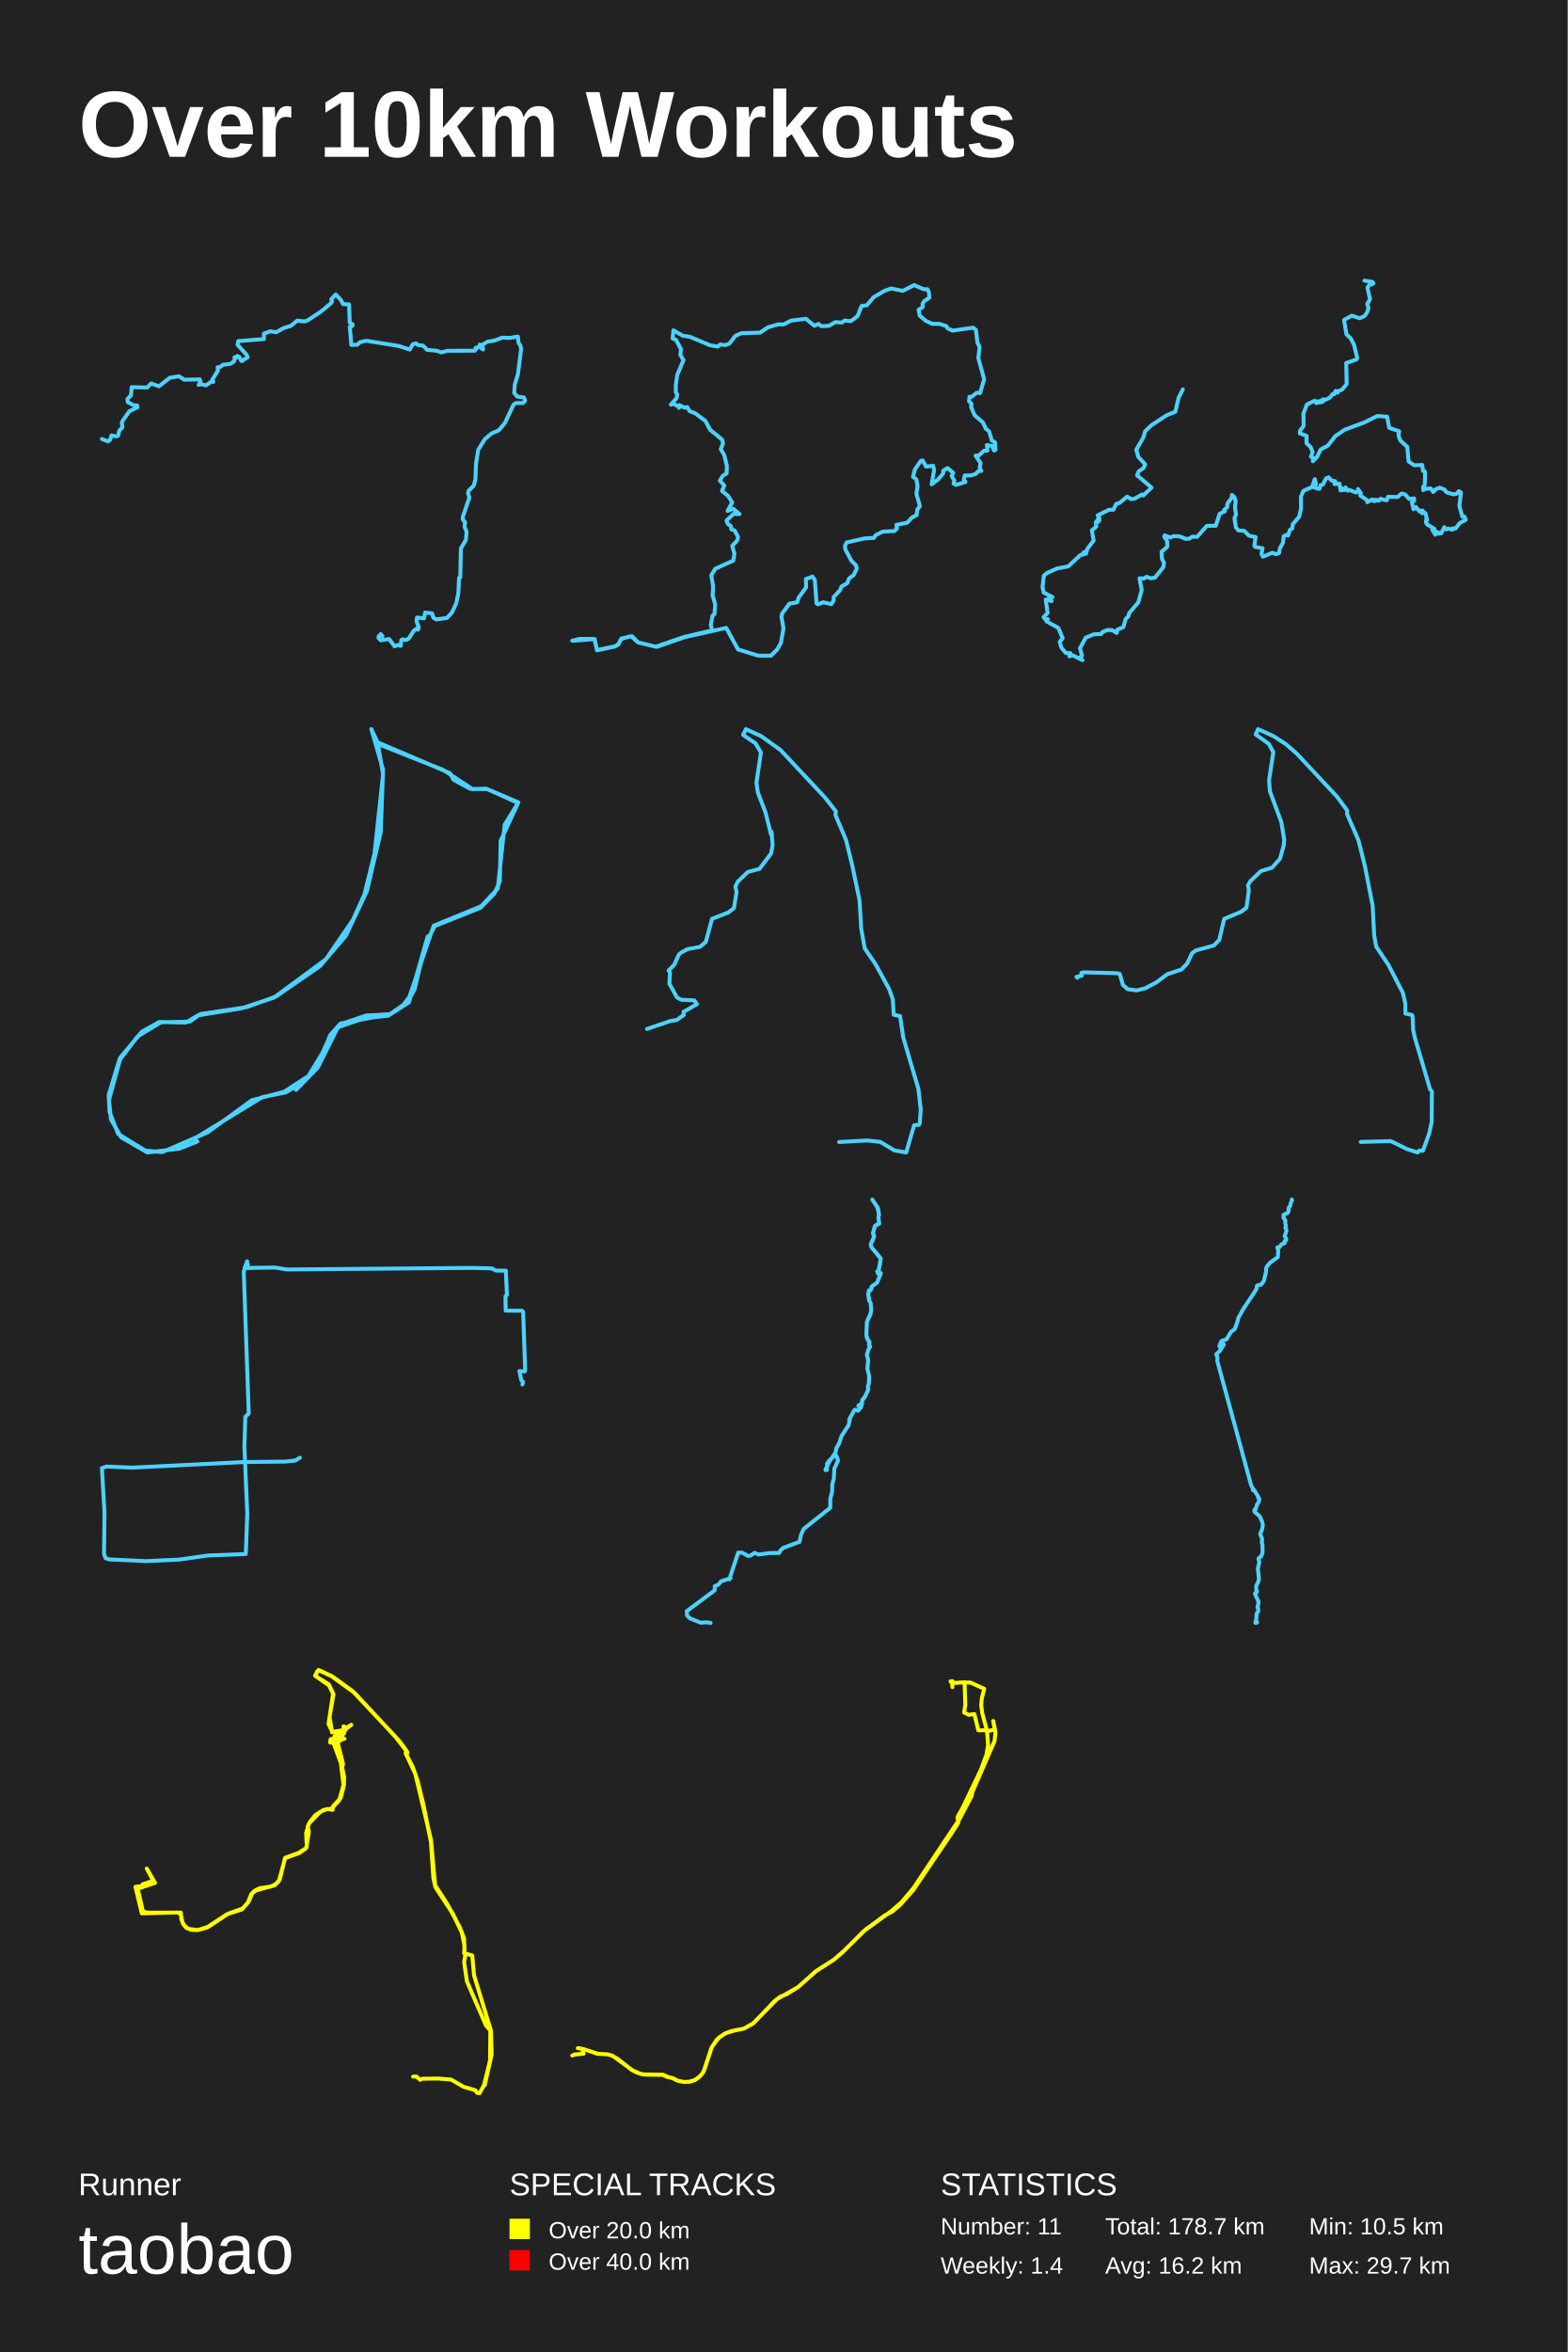
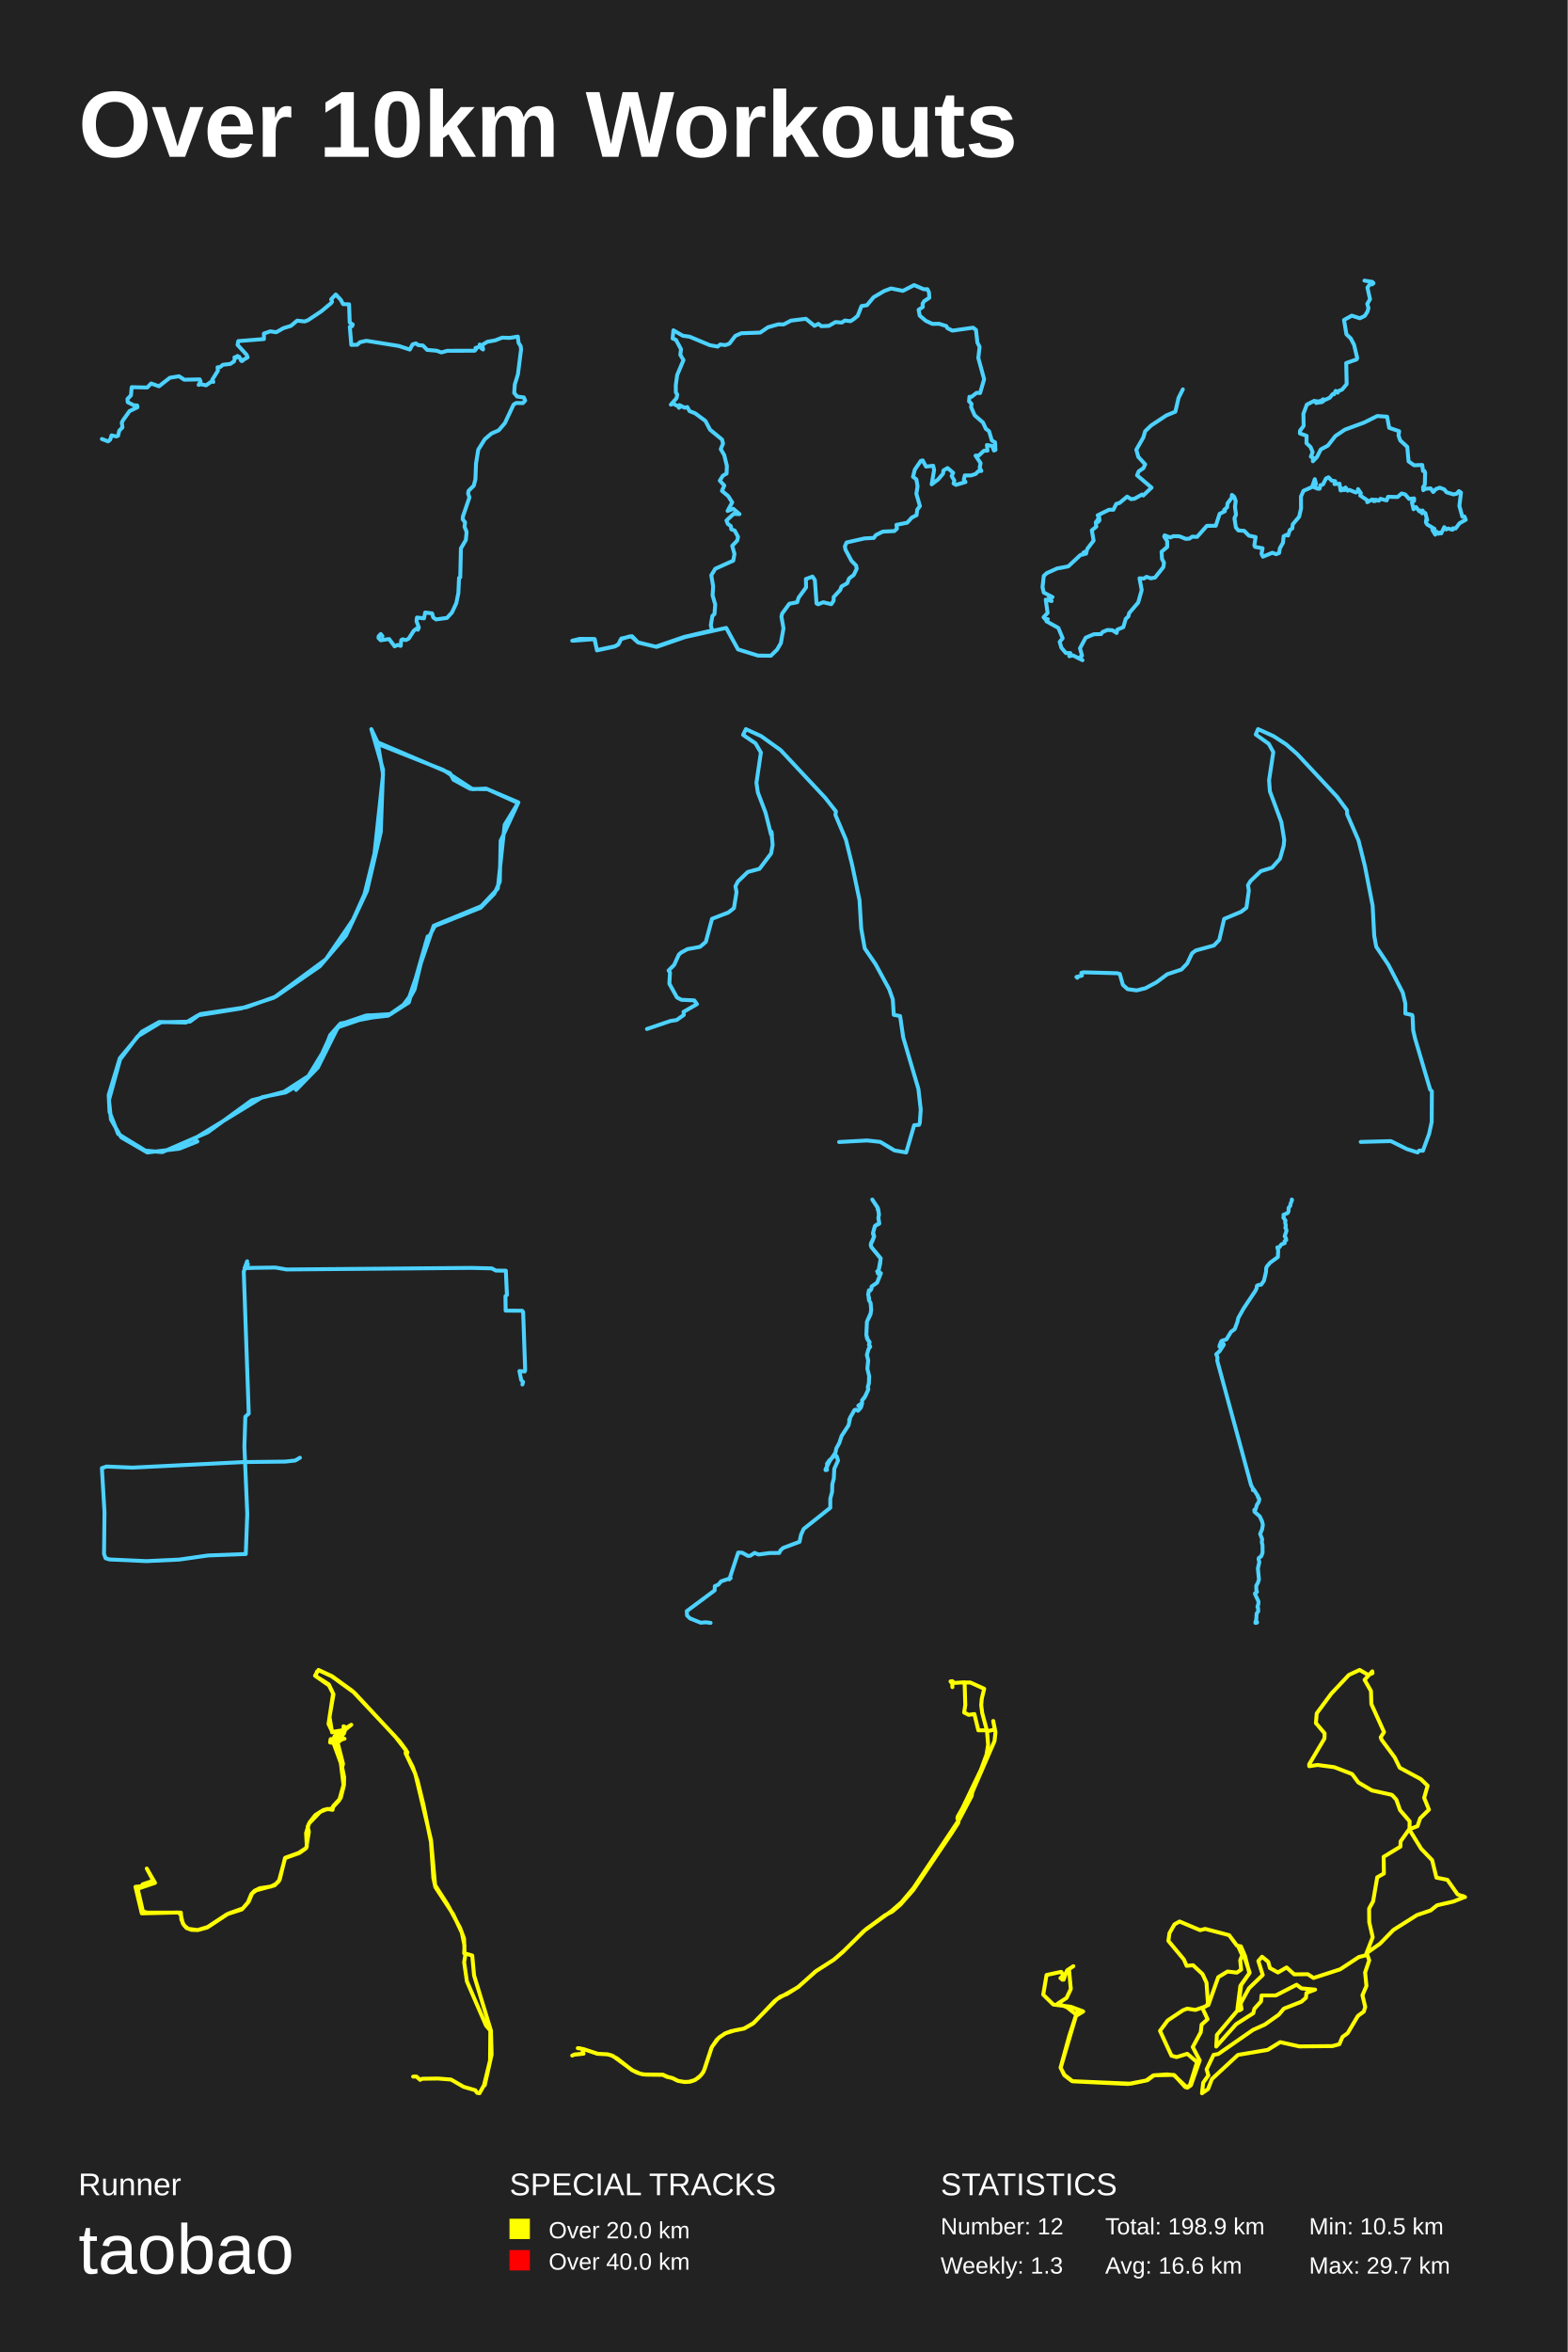
<svg xmlns="http://www.w3.org/2000/svg" baseProfile="full" height="300mm" version="1.1" viewBox="0,0,200,300" width="200mm">
  <defs />
  <rect fill="#222222" height="300" width="200" x="0" y="0" />
  <text fill="#FFFFFF" style="font-size:12px; font-family:Arial; font-weight:bold;" x="10" y="20">Over 10km Workouts</text>
  <text fill="#FFFFFF" style="font-size:4px; font-family:Arial" x="10" y="280">Runner</text>
  <text fill="#FFFFFF" style="font-size:9px; font-family:Arial" x="10" y="290">taobao</text>
  <text fill="#FFFFFF" style="font-size:4px; font-family:Arial" x="65" y="280">SPECIAL TRACKS</text>
  <rect fill="yellow" height="2.6" width="2.6" x="65" y="283" />
  <text fill="#FFFFFF" style="font-size:3px; font-family:Arial" x="70" y="285.5">Over 20.0 km</text>
  <rect fill="red" height="2.6" width="2.6" x="65" y="287" />
  <text fill="#FFFFFF" style="font-size:3px; font-family:Arial" x="70" y="289.5">Over 40.0 km</text>
  <text fill="#FFFFFF" style="font-size:4px; font-family:Arial" x="120" y="280">STATISTICS</text>
-   <text fill="#FFFFFF" style="font-size:3px; font-family:Arial" x="120" y="285">Number: 11</text>
-   <text fill="#FFFFFF" style="font-size:3px; font-family:Arial" x="120" y="290">Weekly: 1.4</text>
-   <text fill="#FFFFFF" style="font-size:3px; font-family:Arial" x="141" y="285">Total: 178.7 km</text>
-   <text fill="#FFFFFF" style="font-size:3px; font-family:Arial" x="141" y="290">Avg: 16.2 km</text>
+   <text fill="#FFFFFF" style="font-size:3px; font-family:Arial" x="120" y="285">Number: 12</text>
+   <text fill="#FFFFFF" style="font-size:3px; font-family:Arial" x="120" y="290">Weekly: 1.3</text>
+   <text fill="#FFFFFF" style="font-size:3px; font-family:Arial" x="141" y="285">Total: 198.9 km</text>
+   <text fill="#FFFFFF" style="font-size:3px; font-family:Arial" x="141" y="290">Avg: 16.6 km</text>
  <text fill="#FFFFFF" style="font-size:3px; font-family:Arial" x="167" y="285">Min: 10.5 km</text>
  <text fill="#FFFFFF" style="font-size:3px; font-family:Arial" x="167" y="290">Max: 29.7 km</text>
  <polyline fill="none" points="13.0,55.995 13.791,56.299 14.058,56.079 14.23,55.534 14.84,55.67 15.068,55.576 15.211,54.937 15.621,54.518 15.536,53.9 15.707,53.586 16.527,52.434 17.537,51.952 17.499,51.721 17.061,51.69 16.298,51.302 16.26,50.894 16.708,50.422 16.803,49.385 18.786,49.427 19.282,48.914 20.283,49.27 21.674,48.181 22.837,47.992 23.505,48.432 25.478,48.39 25.592,48.652 25.344,49.092 25.602,49.008 26.297,49.144 26.993,48.652 27.213,48.715 27.089,48.421 27.794,47.29 27.756,46.85 28.08,46.819 28.433,46.525 29.376,46.421 29.853,46.096 29.977,45.687 30.358,45.509 29.91,45.582 29.958,45.708 30.311,45.404 29.91,45.635 30.52,45.509 30.768,46.012 30.949,46.022 30.949,45.897 30.797,45.886 30.835,46.054 30.949,45.97 30.806,45.886 30.892,45.991 31.588,45.582 31.473,45.268 30.311,43.99 30.396,43.508 33.675,43.246 33.666,42.544 34.486,42.262 35.239,42.377 36.144,41.863 37.117,41.56 37.908,40.9 38.861,41.004 39.299,40.837 40.977,39.716 42.226,38.679 42.359,38.49 42.254,38.176 42.836,37.558 43.474,38.239 43.77,38.794 44.533,38.815 44.618,41.141 45,41.392 44.923,41.602 44.628,41.685 44.819,43.99 45.581,43.969 45.934,43.644 46.744,43.466 50.862,44.126 52.282,44.587 52.635,43.927 53.054,43.802 53.369,44.022 53.96,44.074 54.494,44.629 55.704,44.734 56.305,44.954 57.067,44.744 60.556,44.734 60.747,44.514 60.661,44.378 61.424,44.179 61.376,44.032 61.185,44.147 61.195,43.948 61.462,44.032 61.481,44.409 61.624,44.577 61.624,44.42 61.452,44.472 61.624,43.927 62.186,43.592 63.178,43.414 64.064,43.068 65.027,43.1 66.066,42.932 66.152,43.718 66.428,44.158 66.476,44.566 66.075,47.751 65.675,49.04 65.599,50.119 65.98,50.579 66.828,50.695 67.0,51.093 66.714,51.417 65.866,51.397 65.523,51.596 64.407,53.973 63.616,54.895 62.701,55.293 61.843,56.027 61.014,57.357 60.728,59.138 60.652,61.128 60.442,61.945 59.784,62.594 59.717,62.94 59.889,63.453 59.05,65.894 59.031,66.24 59.336,66.627 59.26,67.182 59.527,67.842 59.431,68.879 58.802,69.947 58.717,73.634 58.564,73.708 58.478,75.635 58.211,76.944 57.658,78.127 57.02,78.819 55.628,79.007 55.266,78.756 55.132,78.243 54.246,78.127 54.093,78.871 53.197,78.766 53.131,79.217 53.436,80.034 53.312,80.327 53.15,80.17 52.787,80.452 52.13,81.468 51.777,81.646 51.377,81.542 51.196,81.636 51.119,82.38 50.719,82.264 50.347,82.442 49.642,81.51 48.565,81.667 48.288,81.374 48.307,81.165 48.574,80.871 48.793,81.144" stroke="#4DD2FF" stroke-linecap="round" stroke-linejoin="round" stroke-width="0.5" />
  <polyline fill="none" points="73.176,81.724 75.869,81.516 76.159,82.958 78.449,82.459 78.877,82.223 79.204,81.53 80.324,81.17 80.601,81.225 81.394,81.946 83.772,82.515 87.422,81.253 92.644,80.089 94.155,82.833 96.709,83.623 98.345,83.637 99.125,82.875 99.616,82.043 99.956,80.158 99.692,78.647 99.792,78.245 100.698,77.011 101.705,76.817 101.881,76.235 102.838,74.918 102.813,73.851 103.656,73.546 103.958,73.989 104.172,76.97 104.373,77.081 105.027,76.817 106.047,77.067 106.349,76.623 106.361,76.152 107.192,75.251 107.356,74.807 108.086,74.391 108.325,73.781 108.916,73.338 109.294,72.548 109.218,72.132 108.627,71.536 107.859,70.094 107.784,69.678 108.01,69.193 110.263,68.68 111.483,68.611 111.735,68.25 112.629,67.807 114.101,67.737 114.428,67.432 114.365,66.947 115.737,66.67 116.328,66.018 116.932,65.713 117.021,65.006 117.36,64.549 116.907,62.982 117.058,62.012 116.907,61.138 116.479,60.82 116.706,59.905 117.474,58.782 117.713,58.726 118.141,59.516 119.047,59.405 119.172,59.946 118.858,61.776 119.688,61.152 120.318,60.404 120.355,60.015 120.884,59.697 121.601,60.307 121.412,60.723 121.752,61.291 121.652,61.665 121.954,61.845 123.174,61.485 122.96,61.18 123.086,60.639 123.892,60.639 124.458,60.459 124.835,60.085 125.2,60.071 124.986,59.655 125.1,59.073 124.458,58.116 124.873,58.102 125.528,57.492 125.981,57.478 125.905,56.758 126.585,56.882 126.799,57.465 127.0,57.381 126.937,56.411 126.534,56.189 126.182,54.997 125.779,54.706 125.402,53.888 124.345,52.973 123.892,51.933 123.942,51.517 123.627,51.184 123.678,50.616 123.942,50.616 124.596,50.103 125.037,50.131 125.553,48.37 124.81,45.666 124.974,44.238 124.697,43.711 124.508,42.075 124.143,41.798 121.501,42.172 120.859,41.853 120.733,41.59 119.802,41.299 118.959,41.313 118.115,40.924 117.335,40.259 117.197,39.51 117.725,39.163 117.7,38.734 117.914,38.401 118.556,37.985 118.518,37.306 118.317,36.89 117.838,36.89 116.618,36.363 115.196,37.098 113.673,36.793 112.792,37.125 111.446,37.916 110.602,38.928 109.91,39.039 109.419,40.287 108.866,40.744 108.501,40.966 107.784,40.883 107.393,41.146 106.588,41.077 105.745,41.562 104.788,41.604 104.411,41.313 103.907,41.562 102.813,40.661 100.9,40.897 99.981,41.382 99.302,41.368 97.98,41.742 96.986,42.422 94.57,42.505 93.815,42.838 93.047,43.836 92.544,44.016 91.877,43.947 91.562,44.21 90.568,44.03 87.988,42.949 87.107,42.824 85.912,42.131 85.811,43.17 86.239,43.351 86.881,44.543 86.793,45.264 87.195,45.93 86.39,47.843 86.214,49.16 86.226,50.061 86.402,50.325 86.314,50.782 85.584,51.614 85.887,51.489 86.604,51.877 86.616,52.016 86.881,51.822 86.692,51.891 86.667,51.669 87.346,52.002 87.686,51.919 87.963,52.432 88.693,52.723 90.002,53.694 90.581,54.803 92.116,56.064 92.242,56.577 91.952,57.284 92.393,58.047 92.732,59.419 92.695,60.404 92.229,60.667 91.826,61.305 92.405,61.929 92.103,62.608 92.896,63.273 93.412,64.077 92.821,65.173 93.55,64.895 94.343,65.575 93.588,65.547 92.682,66.393 92.846,66.822 93.236,67.1 93.299,67.515 93.727,67.668 94.155,68.472 94.054,68.943 93.412,69.623 93.701,70.648 93.55,71.508 91.247,72.548 90.744,73.379 90.983,74.807 90.908,75.93 91.247,77.108 91.147,78.328 90.883,78.564 90.681,79.756 90.857,80.408 87.283,81.239 83.659,82.487 81.394,81.932 80.626,81.142 79.267,81.447 78.952,82.113 78.487,82.431 76.159,82.917 75.832,81.503 73.956,81.489 73.0,81.724" stroke="#4DD2FF" stroke-linecap="round" stroke-linejoin="round" stroke-width="0.5" />
  <polyline fill="none" points="174.072,35.792 175.084,35.958 175.23,36.125 175.036,36.278 174.88,36.073 174.452,36.687 174.783,38.168 174.432,38.756 174.588,39.305 174.442,39.778 174.111,40.289 173.488,40.596 172.456,40.263 171.463,40.813 171.774,42.639 172.329,43.176 172.748,43.981 173.147,45.667 173.069,45.845 171.745,46.305 171.804,48.988 171.22,49.69 170.635,49.933 170.665,50.086 170.402,49.856 170.197,50.29 170.032,50.252 169.633,50.737 169.049,51.006 168.796,50.929 168.835,51.044 168.65,51.031 168.786,51.21 168.504,51.133 168.591,51.312 168.328,51.159 168.348,51.338 168.163,51.351 167.997,51.172 167.929,51.414 167.686,51.121 166.722,51.606 166.284,52.781 166.313,54.326 165.846,54.94 165.836,55.284 166.693,55.591 166.673,56.523 167.199,57.021 167.462,57.673 167.238,58.247 167.511,58.375 167.491,58.835 168.017,58.286 168.494,57.328 169.399,56.842 170.363,55.616 171.58,54.799 174.014,53.905 175.707,53.062 176.963,53.151 177.226,54.569 178.501,55.003 178.414,55.54 178.638,56.178 179.533,56.996 179.699,58.848 180.4,59.346 181.441,59.307 181.539,60.074 181.724,60.074 181.811,60.304 181.772,61.823 181.548,62.143 181.578,62.526 181.821,62.347 182.522,62.296 182.843,62.756 183.174,62.385 183.68,62.206 184.255,62.423 184.547,62.794 185.442,63.062 185.832,62.973 186.124,62.641 186.387,62.832 186.182,64.531 186.562,65.91 186.825,65.884 187.0,66.293 186.202,66.74 185.705,67.404 185.374,67.378 185.316,67.57 184.761,67.417 184.498,67.532 184.255,67.238 183.865,68.042 183.661,67.94 183.534,68.081 183.291,67.825 183.106,68.196 182.736,67.583 183.009,67.455 182.064,66.893 181.909,66.625 181.948,66.293 182.074,66.344 181.84,65.45 181.587,65.322 181.422,65.476 181.5,65.118 181.354,65.348 181.256,65.118 181.081,65.233 180.643,64.671 180.332,64.952 180.127,64.071 180.4,63.892 180.409,63.573 179.767,63.637 179.261,63.062 178.813,62.947 178.297,63.394 177.08,63.369 176.905,63.828 176.107,63.624 175.902,63.867 175.552,63.739 175.454,63.905 175.299,63.739 175.269,63.93 175.036,63.713 174.432,64.058 174.403,63.79 173.527,63.202 173.614,62.909 173.254,62.385 173.215,62.717 172.962,62.819 172.154,62.487 171.911,62.59 171.667,62.181 171.443,62.347 171.492,62.513 171.122,62.27 171.171,62.551 171.025,62.551 170.889,61.696 170.246,61.747 170.343,61.376 169.886,61.3 169.487,60.878 169.165,61.031 168.776,61.798 168.445,61.9 168.357,62.334 168.153,62.347 167.657,62.155 167.89,61.708 167.734,61.121 167.394,62.117 166.294,62.602 165.972,63.33 165.982,64.85 165.739,65.91 164.921,66.88 164.872,67.391 164.551,67.608 164.327,68.311 164.103,68.221 163.763,68.4 163.675,69.23 163.276,69.945 163.188,70.533 162.809,70.686 162.322,70.507 161.115,71.005 160.939,70.635 161.076,69.932 160.112,69.754 160.024,69.562 160.19,68.502 159.333,68.323 158.73,67.71 157.99,67.659 157.668,67.276 157.484,66.101 157.688,65.642 157.552,64.658 157.649,63.905 157.445,63.356 157.162,63.126 157.143,63.483 156.607,64.199 156.549,64.709 156.169,65.041 156.267,65.207 155.595,65.539 155.108,67.059 153.969,67.072 152.723,68.477 152.1,68.451 151.73,68.706 151.273,68.732 150.455,68.4 149.705,68.387 149.306,68.553 148.576,68.285 148.527,68.451 148.907,69.026 148.907,69.766 148.187,70.379 148.245,71.299 148.498,71.771 148.42,72.333 147.349,73.674 146.814,73.763 146.269,73.572 145.948,73.789 145.373,73.763 145.655,75.257 145.208,76.853 144.049,78.207 143.962,78.615 143.621,78.934 143.309,79.994 142.54,80.313 142.453,80.735 141.927,80.39 141.294,80.352 140.661,80.607 140.476,80.875 139.542,80.901 138.51,81.335 137.78,82.688 138.043,83.633 137.721,83.876 138.101,84.208 136.884,83.595 136.417,83.697 136.544,83.301 135.989,83.301 135.405,82.612 135.19,81.871 135.57,81.411 135.025,80.096 133.496,79.241 133.672,78.973 133.35,78.973 133.136,78.73 133.652,78.181 133.409,76.483 134.158,76.662 133.818,76.215 134.275,76.164 133.156,75.576 133.0,74.887 133.165,73.457 133.526,73.112 134.85,72.512 136.281,72.244 137.858,70.775 138.228,70.724 138.198,70.52 138.364,70.609 138.325,70.405 138.549,70.635 138.705,70.022 139.522,68.949 139.289,67.647 139.863,67.174 139.795,66.625 139.961,66.408 140.126,66.561 140.077,66.165 140.272,66.357 140.194,65.744 140.038,65.731 141.489,65.016 142.044,65.016 142.404,64.275 142.832,64.148 143.796,63.343 144.293,63.662 144.74,63.611 145.694,63.075 145.85,63.202 146.911,62.194 145.062,60.623 145.276,60.112 145.86,59.729 146.103,59.231 145.227,58.286 144.964,57.366 145.87,55.782 146.094,55.003 146.853,54.275 148.8,52.985 149.949,52.513 150.357,50.75 150.903,49.665" stroke="#4DD2FF" stroke-linecap="round" stroke-linejoin="round" stroke-width="0.5" />
  <polyline fill="none" points="40.11,136.529 42.044,132.317 43.577,130.592 46.643,129.549 49.855,129.348 51.899,127.984 52.885,126.219 54.308,120.282 55.476,118.115 61.316,115.788 63.068,113.983 63.762,112.458 63.871,107.243 66.098,102.428 62.01,100.583 60.294,100.663 56.571,98.216 48.286,94.926 47.373,93.0 48.87,98.176 48.578,106.119 46.826,113.622 44.125,119.359 40.803,123.25 35.218,127.102 31.459,128.466 25.546,129.348 24.232,130.311 20.545,130.391 17.552,132.197 15.326,135.125 13.902,140.3 14.158,142.788 15.472,145.074 18.793,147.0 22.881,146.519 25.181,145.596 24.743,145.275 33.466,139.939 36.459,139.338 38.43,138.174 40.511,136.168 42.117,132.036 43.322,130.672 46.826,129.509 49.6,129.469 52.009,127.784 55.33,118.075 61.389,115.588 63.506,113.341 64.382,105.197 66.134,102.348 62.192,100.663 60.002,100.623 57.849,99.459 57.411,98.617 48.176,94.685 48.87,98.777 47.775,108.888 46.497,114.063 45.037,117.313 41.57,122.368 34.926,127.262 30.765,128.626 25.254,129.509 23.721,130.432 20.326,130.351 18.1,131.595 15.289,134.965 13.866,139.659 13.975,141.825 15.07,144.633 18.538,146.759 20.691,146.96 26.495,144.433 32.116,140.341 36.24,139.257 39.343,137.252 43.431,130.552 49.819,129.348 51.279,128.426 52.739,126.46 54.564,119.439 52.155,127.864 49.527,129.549 46.388,129.91 43.103,131.033 40.548,136.168 37.773,139.017" stroke="#4DD2FF" stroke-linecap="round" stroke-linejoin="round" stroke-width="0.5" />
  <polyline fill="none" points="82.537,131.247 85.548,130.222 86.327,130.105 87.236,129.456 87.201,129.067 88.913,128.081 88.571,127.6 86.929,127.523 86.363,127.224 85.394,125.472 85.477,124.045 85.3,123.785 86.008,123.071 86.611,121.748 86.918,121.488 87.709,121.06 89.303,120.774 90.046,120.139 90.838,117.193 92.927,116.388 93.636,115.83 93.966,113.792 93.825,113.053 94.144,112.43 95.395,111.223 96.895,110.82 98.371,108.861 98.571,107.77 98.418,106.083 98.489,106.524 98.371,106.459 97.662,103.643 96.682,101.073 96.505,99.853 97.072,95.985 96.387,94.817 94.805,93.74 95.159,93.0 97.107,93.896 99.587,95.674 105.278,101.761 106.647,103.5 106.577,103.942 107.923,107.108 108.714,110.327 109.658,114.844 109.871,118.438 110.32,120.969 111.701,122.981 113.437,126.173 113.897,127.471 114.027,129.443 114.83,129.599 115.231,132.324 117.168,138.903 117.463,141.511 117.345,143.224 117.25,143.471 116.625,143.523 115.609,147.0 114.11,146.74 112.303,145.651 110.627,145.469 107.049,145.664" stroke="#4DD2FF" stroke-linecap="round" stroke-linejoin="round" stroke-width="0.5" />
  <polyline fill="none" points="173.597,145.653 177.44,145.549 179.479,146.56 180.858,147.0 181.058,146.754 181.53,146.78 182.32,144.629 182.65,143.114 182.673,139.202 182.449,138.956 180.528,132.452 180.292,131.429 180.21,129.628 180.151,129.46 179.29,129.278 179.29,128.009 178.96,126.61 177.133,123.073 175.577,120.754 175.318,119.354 175.117,115.532 174.127,110.453 173.314,107.201 171.864,103.858 171.852,103.353 170.579,101.63 165.475,96.162 164.084,94.944 162.469,93.894 160.501,93.0 160.206,93.687 161.868,94.879 162.446,95.941 161.904,99.505 162.01,100.93 163.471,104.869 163.837,107.137 163.766,107.875 163.295,109.534 162.281,110.674 160.855,111.114 159.523,112.384 159.216,112.915 159.322,113.602 159.016,115.779 158.344,116.297 156.175,117.204 155.55,119.886 154.867,120.598 152.556,121.233 152.073,121.596 151.46,122.891 150.717,123.669 148.914,124.265 147.547,125.288 146.12,126.053 145.012,126.325 143.857,126.169 143.256,125.625 142.855,124.226 142.537,124.135 138.235,124.019 137.952,124.083 138.022,124.446 137.398,124.589 137.445,124.718 137.327,124.614" stroke="#4DD2FF" stroke-linecap="round" stroke-linejoin="round" stroke-width="0.5" />
  <polyline fill="none" points="38.265,185.935 37.662,186.289 36.399,186.427 31.063,186.489 16.884,187.197 13.59,187.058 13.0,187.259 13.331,192.891 13.272,198.216 13.472,198.755 13.956,198.908 18.679,199.124 22.893,198.924 26.553,198.401 31.358,198.216 31.547,193.091 31.181,184.504 31.299,180.702 31.736,180.302 31.098,162.2 31.275,161.723 32.244,161.723 31.205,161.754 31.535,160.876 31.37,161.43 31.63,161.246 31.405,161.446 31.76,161.723 35.136,161.677 36.553,161.923 60.176,161.723 62.738,161.784 63.258,162.062 64.533,162.077 64.674,165.171 64.485,165.325 64.509,167.172 66.61,167.188 66.74,167.342 67.0,174.761 66.941,174.93 66.268,174.884 66.492,176.023 66.728,176.269 66.646,176.592" stroke="#4DD2FF" stroke-linecap="round" stroke-linejoin="round" stroke-width="0.5" />
  <polyline fill="none" points="109.497,179.3 109.986,178.967 109.98,178.607 110.41,178.058 110.759,177.25 110.713,176.863 110.847,176.51 110.893,175.546 110.655,174.569 110.765,173.517 110.591,172.824 110.806,172.064 111.009,171.725 110.852,171.548 110.928,171.161 110.614,170.713 110.527,170.279 110.602,168.582 111.056,167.652 111.137,167.081 111.073,166.212 110.858,165.819 110.777,165.113 110.858,164.576 111.05,164.59 111.184,164.373 111.19,164.101 111.905,163.599 112.382,162.397 112.306,162.377 112.306,162.499 111.992,162.417 112.283,161.202 112.347,160.516 111.172,159.084 111.085,158.832 111.126,158.534 111.265,158.384 111.498,157.78 111.364,157.305 111.579,156.504 111.661,156.327 112.178,156.015 112.056,155.383 112.126,154.928 112.01,154.127 111.283,153.0 112.01,154.093 111.969,154.256 112.045,154.263 112.144,154.922 112.062,155.315 112.178,156.069 111.626,156.375 111.393,157.21 111.527,157.712 111.149,158.534 111.097,158.88 111.178,159.077 112.359,160.503 112.132,161.82 112.021,162.146 111.905,162.166 112.149,162.159 111.992,162.431 112.33,162.465 111.905,163.605 111.219,164.081 111.143,164.447 111.05,164.569 110.847,164.61 110.754,165.133 110.887,165.595 110.858,165.846 111.068,166.192 111.149,167.095 111.05,167.57 110.602,168.588 110.527,170.252 110.719,170.93 110.945,171.188 110.852,171.534 111.021,171.779 110.818,172.044 110.597,172.817 110.759,173.489 110.655,174.576 110.881,175.499 110.847,176.422 110.724,176.89 110.783,177.216 110.288,178.275 109.986,178.607 109.98,179.055 109.829,179.531 109.462,179.945 109.207,179.795 109.015,179.85 108.491,180.752 108.328,181.126 108.445,180.929 108.259,181.791 107.363,183.168 107.072,184.064 106.706,184.723 106.584,185.293 105.88,186.318 105.322,187.403 105.316,187.512 105.513,187.485 105.432,187.41 105.531,187.064 105.502,186.711 105.822,186.256 106.554,185.612 106.741,185.741 106.915,186.29 106.438,187.336 106.374,188.598 106.182,189.317 106.159,190.26 105.926,191.163 105.926,192.317 102.53,195.017 102.193,195.757 102.001,196.66 99.913,197.44 99.564,197.759 99.418,198.078 98.18,198.091 96.79,198.281 96.272,198.071 95.725,198.431 95.44,198.465 94.684,198.051 94.178,198.03 93.044,201.457 92.974,201.389 93.213,201.294 91.997,201.701 91.648,202.122 91.195,202.312 91.172,202.855 87.618,205.501 87.653,206.057 88.019,206.423 89.398,206.98 90.02,206.925 90.654,207.0" stroke="#4DD2FF" stroke-linecap="round" stroke-linejoin="round" stroke-width="0.5" />
  <polyline fill="none" points="164.801,153.0 164.84,153.055 164.626,153.593 164.618,153.789 164.388,154.076 164.396,154.486 164.279,154.719 163.741,154.947 163.795,155.389 163.725,155.312 164.002,155.686 163.951,155.927 164.045,156.31 163.975,156.611 164.025,156.584 164.131,156.976 163.897,157.678 164.049,157.933 164.1,158.161 163.881,158.321 163.901,158.558 163.46,158.727 163.215,159.096 162.961,159.101 163.066,159.525 163.031,160.332 162.033,161.061 161.636,161.526 161.542,161.722 161.511,162.246 161.246,163.363 160.891,163.865 160.493,163.915 160.353,164.011 160.31,164.33 160.158,164.644 158.645,166.914 157.971,168.118 157.854,168.637 157.522,169.526 157.039,169.891 156.462,170.839 155.897,171.008 155.799,171.094 155.577,171.65 155.581,171.778 155.702,171.769 156.025,171.45 156.115,171.445 156.134,171.518 155.592,172.343 155.16,172.739 155.32,173.118 155.296,173.583 159.604,189.418 159.889,189.955 159.834,190.064 159.901,190.01 159.955,190.06 159.889,190.064 159.955,190.055 159.943,189.987 159.982,190.023 160.517,190.889 160.481,190.962 160.669,191.199 160.567,191.627 160.357,191.923 160.17,192.566 160.096,192.629 160.021,192.579 160.045,192.83 160.715,193.413 161.02,194.083 161.109,194.497 161.02,195.048 160.766,195.659 161.023,196.31 160.977,196.734 161.066,197.075 161.074,198.037 160.906,198.506 160.598,198.724 160.563,198.875 160.661,199.253 160.478,200.05 160.61,201.453 160.489,201.872 160.267,202.259 160.279,202.796 160.357,203.065 160.111,203.224 160.099,203.297 160.552,204.263 160.544,204.559 160.419,204.964 160.501,205.096 160.52,205.524 160.318,205.811 160.271,206.576 160.158,206.936 160.162,207.0 160.287,206.995 160.376,206.954 160.365,206.891" stroke="#4DD2FF" stroke-linecap="round" stroke-linejoin="round" stroke-width="0.5" />
  <polyline fill="none" points="61.839,265.982 62.719,262.066 62.637,259.025 60.48,251.965 60.245,249.427 59.272,249.144 59.202,247.25 58.698,245.91 57.103,242.934 55.509,240.447 54.993,234.713 52.977,226.234 51.746,223.631 51.805,223.232 50.972,222.098 45.228,215.925 42.298,213.799 40.692,213.052 40.434,213.219 40.258,213.786 41.969,214.972 42.544,216.119 42.04,219.005 42.368,220.964 43.493,220.784 43.611,220.899 43.869,220.539 43.364,221.338 43.376,221.634 42.966,222.021 42.485,222.124 43.951,221.776 43.517,221.686 43.036,221.995 43.353,221.995 43.118,221.956 43.189,221.711 43.142,221.969 43.435,221.943 43.271,222.124 43.13,221.827 43.775,221.209 43.575,221.312 43.587,221.905 43.388,221.995 43.142,221.814 43.224,221.634 43.376,221.737 43.13,222.021 42.978,221.338 43.458,221.312 44.044,220.59 43.892,221.08 43.247,221.866 42.86,221.338 42.954,221.518 43.892,220.397 43.822,220.191 44.021,220.281 43.517,220.977 42.685,221.454 42.556,221.802 42.18,221.827 42.11,222.253 42.333,222.291 42.415,222.059 43.704,221.286 43.435,220.758 43.517,221.028 42.544,221.814 44.818,219.997 43.845,220.603 43.845,220.474 42.978,221.892 43.763,224.984 43.646,225.422 43.904,226.672 43.88,227.703 43.47,229.327 42.497,230.383 42.427,230.847 41.747,230.731 40.844,231.105 39.426,232.587 39.05,233.811 39.144,235.512 39.015,235.77 38.195,236.349 36.354,237.007 35.686,239.751 35.053,240.473 32.685,241.117 32.169,241.503 31.712,242.586 30.856,243.552 28.945,244.17 26.484,245.794 25.206,246.18 24.022,246.026 23.483,245.588 23.143,244.853 23.072,243.951 18.758,243.951 18.231,243.797 17.563,240.911 19.778,240.163 18.723,238.334 19.556,239.88 18.207,240.344 18.067,240.576 17.281,240.666 18.09,244.054 22.685,243.938 23.049,244.17 23.33,245.356 23.776,245.91 24.432,246.155 25.241,246.18 26.437,245.858 29.133,244.08 30.973,243.423 31.63,242.65 32.064,241.594 32.474,241.168 33.13,240.846 34.572,240.627 35.252,240.266 35.581,239.944 36.389,236.955 38.089,236.349 39.074,235.705 39.402,233.656 39.25,232.986 39.496,232.445 40.234,231.505 41.301,230.847 42.298,230.693 43.282,229.623 43.822,227.678 43.482,224.881 42.544,222.304 42.579,221.879 43.376,220.745 42.403,220.912 41.911,219.894 42.497,216.003 41.946,214.843 40.188,213.735 40.633,213.0 42.356,213.799 44.97,215.693 50.398,221.466 51.981,223.515 51.863,223.838 52.649,225.358 53.27,227.123 54.02,230.19 54.982,234.971 55.286,239.545 55.544,240.704 57.819,244.17 58.921,246.515 59.26,248.177 59.214,249.144 59.378,249.285 59.214,250.29 59.565,252.725 62.004,258.356 62.555,259 62.519,262.813 61.746,265.982 61.171,267.0 60.855,266.936 60.644,266.614 59.143,266.176 57.537,265.248 55.896,265.119 53.868,265.145 53.598,265.287 53.118,264.861 52.707,264.874" stroke="yellow" stroke-linecap="round" stroke-linejoin="round" stroke-width="0.5" />
  <polyline fill="none" points="122.529,214.604 123.795,214.604 125.561,215.405 125.252,216.654 125.178,217.502 125.308,218.506 125.919,220.773 126.061,222.544 125.858,223.792 125.148,225.719 122.789,230.638 122.184,231.703 122.14,231.961 122.307,232.178 122.258,232.49 121.418,233.806 116.509,241.079 114.854,242.958 113.823,243.833 112.909,244.295 110.457,246.092 107.648,248.853 106.357,249.979 104.159,251.376 101.775,253.486 99.114,254.998 96.039,258.125 94.933,258.749 93.785,258.966 92.581,259.333 91.784,259.848 91.432,260.18 90.765,261.191 89.777,264.202 89.395,264.731 88.697,265.294 87.863,265.538 87.209,265.545 86.523,265.423 85.807,265.064 85.189,264.908 84.578,264.629 82.022,264.596 81.274,264.372 80.706,264.08 78.156,262.215 77.471,262.032 76.199,261.957 74.439,261.36 73.71,261.245 73.969,261.259 74.47,261.408 74.352,261.74 74.42,261.951 73.259,262.079 73.0,262.188 73.34,262.045 74.451,261.951 74.328,261.72 74.457,261.422 74.568,261.408 76.297,261.971 77.502,262.025 77.971,262.154 78.749,262.574 80.614,264.039 81.694,264.514 82.386,264.623 84.535,264.65 85.109,264.914 85.745,265.05 86.455,265.403 87.381,265.565 88.073,265.518 88.53,265.362 89.117,265.002 89.611,264.473 89.889,263.924 90.815,261.089 91.661,259.963 92.463,259.387 93.235,259.088 94.896,258.756 96.168,258.024 98.817,255.236 99.558,254.673 100.38,254.354 101.893,253.398 104.029,251.471 106.413,249.938 107.567,248.948 110.192,246.316 113.705,243.772 115.002,242.646 116.521,240.848 122.412,232.015 123.968,229.064 124.042,228.596 126.877,222.075 127.0,220.949 126.71,219.51 126.907,220.603 126.043,220.8 125.839,220.705 124.814,220.705 124.308,218.628 123.579,218.73 122.999,218.431 123.147,217.481 123.06,214.577 121.745,214.659 121.486,214.435 121.263,214.462 121.492,214.733 121.504,215.195" stroke="yellow" stroke-linecap="round" stroke-linejoin="round" stroke-width="0.5" />
+   <polyline fill="none" points="135.642,252.032 135.523,252.513 135.71,252.092 135.387,251.51 133.516,251.911 133.091,254.419 134.383,255.684 136.611,255.965 138.124,256.526 137.376,256.767 135.319,263.75 135.778,264.693 136.764,265.455 144.263,265.776 146.218,265.375 147.136,264.713 148.888,264.592 149.823,264.693 151.217,266.218 151.779,266.037 152.714,263.027 151.472,261.964 150.095,262.385 149.449,262.205 147.987,259.034 148.973,257.71 150.894,256.426 151.455,256.205 152.51,256.366 153.853,255.904 154.108,255.563 153.921,252.895 153.411,251.791 152.204,250.667 151.387,250.747 151.03,249.925 149.058,247.557 149.194,246.574 149.84,245.45 150.486,245.089 153.105,246.193 153.751,246.032 156.812,246.835 157.798,248.159 158.308,248.259 158.835,249.483 159.396,251.691 158.342,253.195 157.917,256.386 155.247,259.556 155.162,261.041 157.696,258.192 159.889,256.787 160.026,256.225 160.876,255.282 160.944,254.52 162.763,254.52 165.416,253.155 166.028,253.617 167.779,253.777 166.674,254.199 166.606,254.821 166.028,255.322 163.783,256.205 163.154,256.968 161.369,258.232 159.855,258.914 155.434,261.984 154.822,262.104 153.938,263.95 154.159,264.713 153.496,265.656 153.343,267.0 154.125,266.458 154.618,265.174 157.934,262.104 161.726,261.462 163.324,260.479 165.756,261.021 169.99,260.981 170.874,260.74 171.265,259.817 171.928,259.335 173.238,257.128 173.986,256.587 174.173,255.985 173.816,254.5 174.326,253.316 174.156,251.59 174.683,250.045 174.36,249.122 176.06,247.918 177.761,246.172 180.77,244.266 182.505,243.684 183.338,243.022 185.43,242.54 186.688,242.039 186.637,241.838 186.909,241.979 185.957,241.637 184.647,239.771 183.253,239.49 182.709,237.263 181.315,235.818 179.784,233.33 180.838,232.928 181.179,231.925 182.301,230.821 181.689,229.316 182.131,227.771 181.264,226.928 178.577,225.483 177.931,224.158 176.264,221.911 176.145,221.59 176.57,220.927 174.955,217.355 174.904,215.689 174.088,214.264 175.074,213.181 175.091,213.421 174.564,213.642 173.459,213.0 172.081,213.642 169.837,216.031 167.983,218.539 167.881,219.783 168.987,221.088 168.97,221.75 167.014,225.042 167.031,225.282 168.085,225.122 170.211,225.403 172.506,226.286 173.289,227.349 175.023,228.373 177.574,228.935 178.135,229.537 178.611,230.881 179.835,232.306 179.818,233.269 178.679,234.875 178.662,235.537 176.519,236.841 176.553,238.969 175.703,239.45 175.176,242.52 174.666,243.443 174.683,245.169 175.125,247.095 174.224,249.403 173.357,249.624 170.976,251.189 167.575,252.293 166.844,251.811 165.11,251.831 164.14,250.948 163.035,251.59 162.015,251.028 161.794,250.226 161.012,249.584 160.536,250.125 161.097,251.911 159.345,253.597 158.274,255.543 158.393,256.265 158.087,256.446 157.866,256.225 158.24,253.296 159.43,251.61 158.376,248.54 157.985,248.299 158.478,249.383 158.223,250.045 158.342,251.229 157.798,251.61 156.608,251.47 155.417,252.192 154.159,255.744 153.377,256.085 154.057,257.55 153.292,258.252 153.19,259.215 152.17,261.101 153.054,262.807 151.932,265.977 151.472,266.298 149.721,264.653 147.221,264.713 146.388,265.335 143.906,265.816 136.849,265.475 135.795,264.653 135.302,263.73 136.407,259.697 137.427,256.566 138.192,256.566 137.41,257.048 136.118,256.025 134.944,255.563 136.067,254.841 136.611,253.697 136.39,251.309 136.016,251.59 135.693,252.513 135.285,252.313 135.642,252.373 135.693,252.052 135.37,252.212 135.88,251.992 135.71,252.212 136.152,251.309 136.934,250.788" stroke="yellow" stroke-linecap="round" stroke-linejoin="round" stroke-width="0.5" />
</svg>
